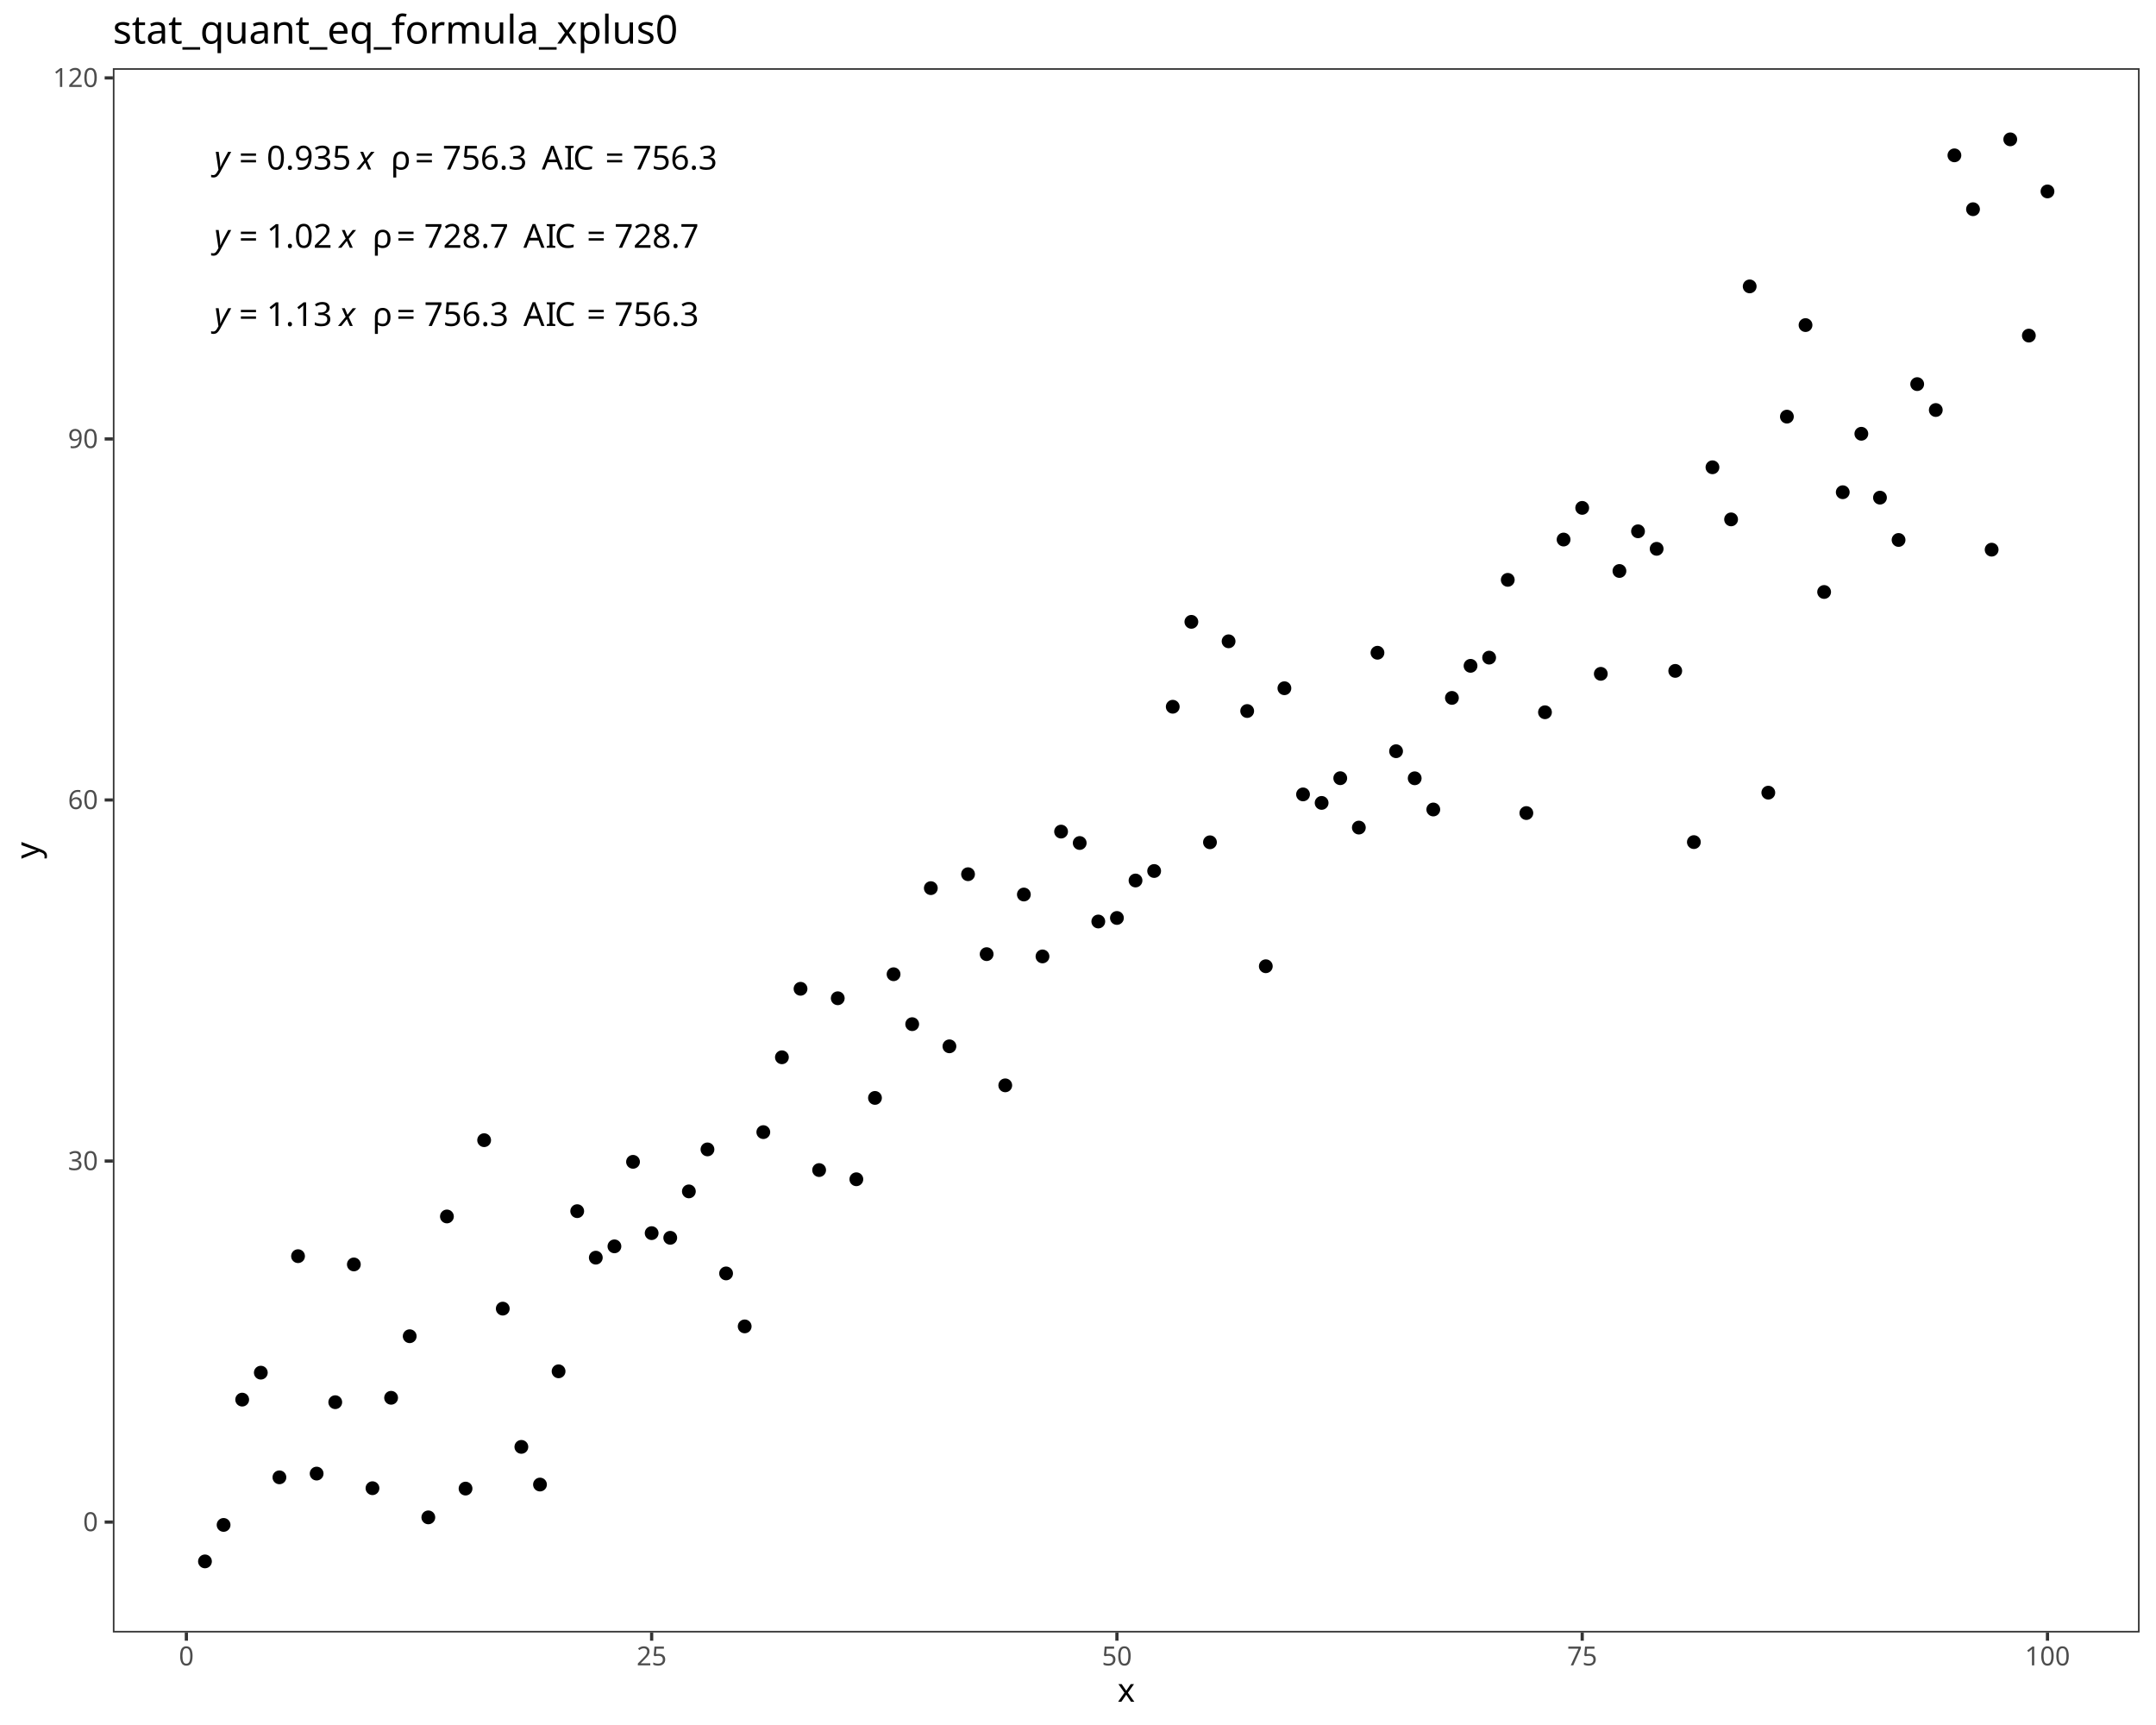
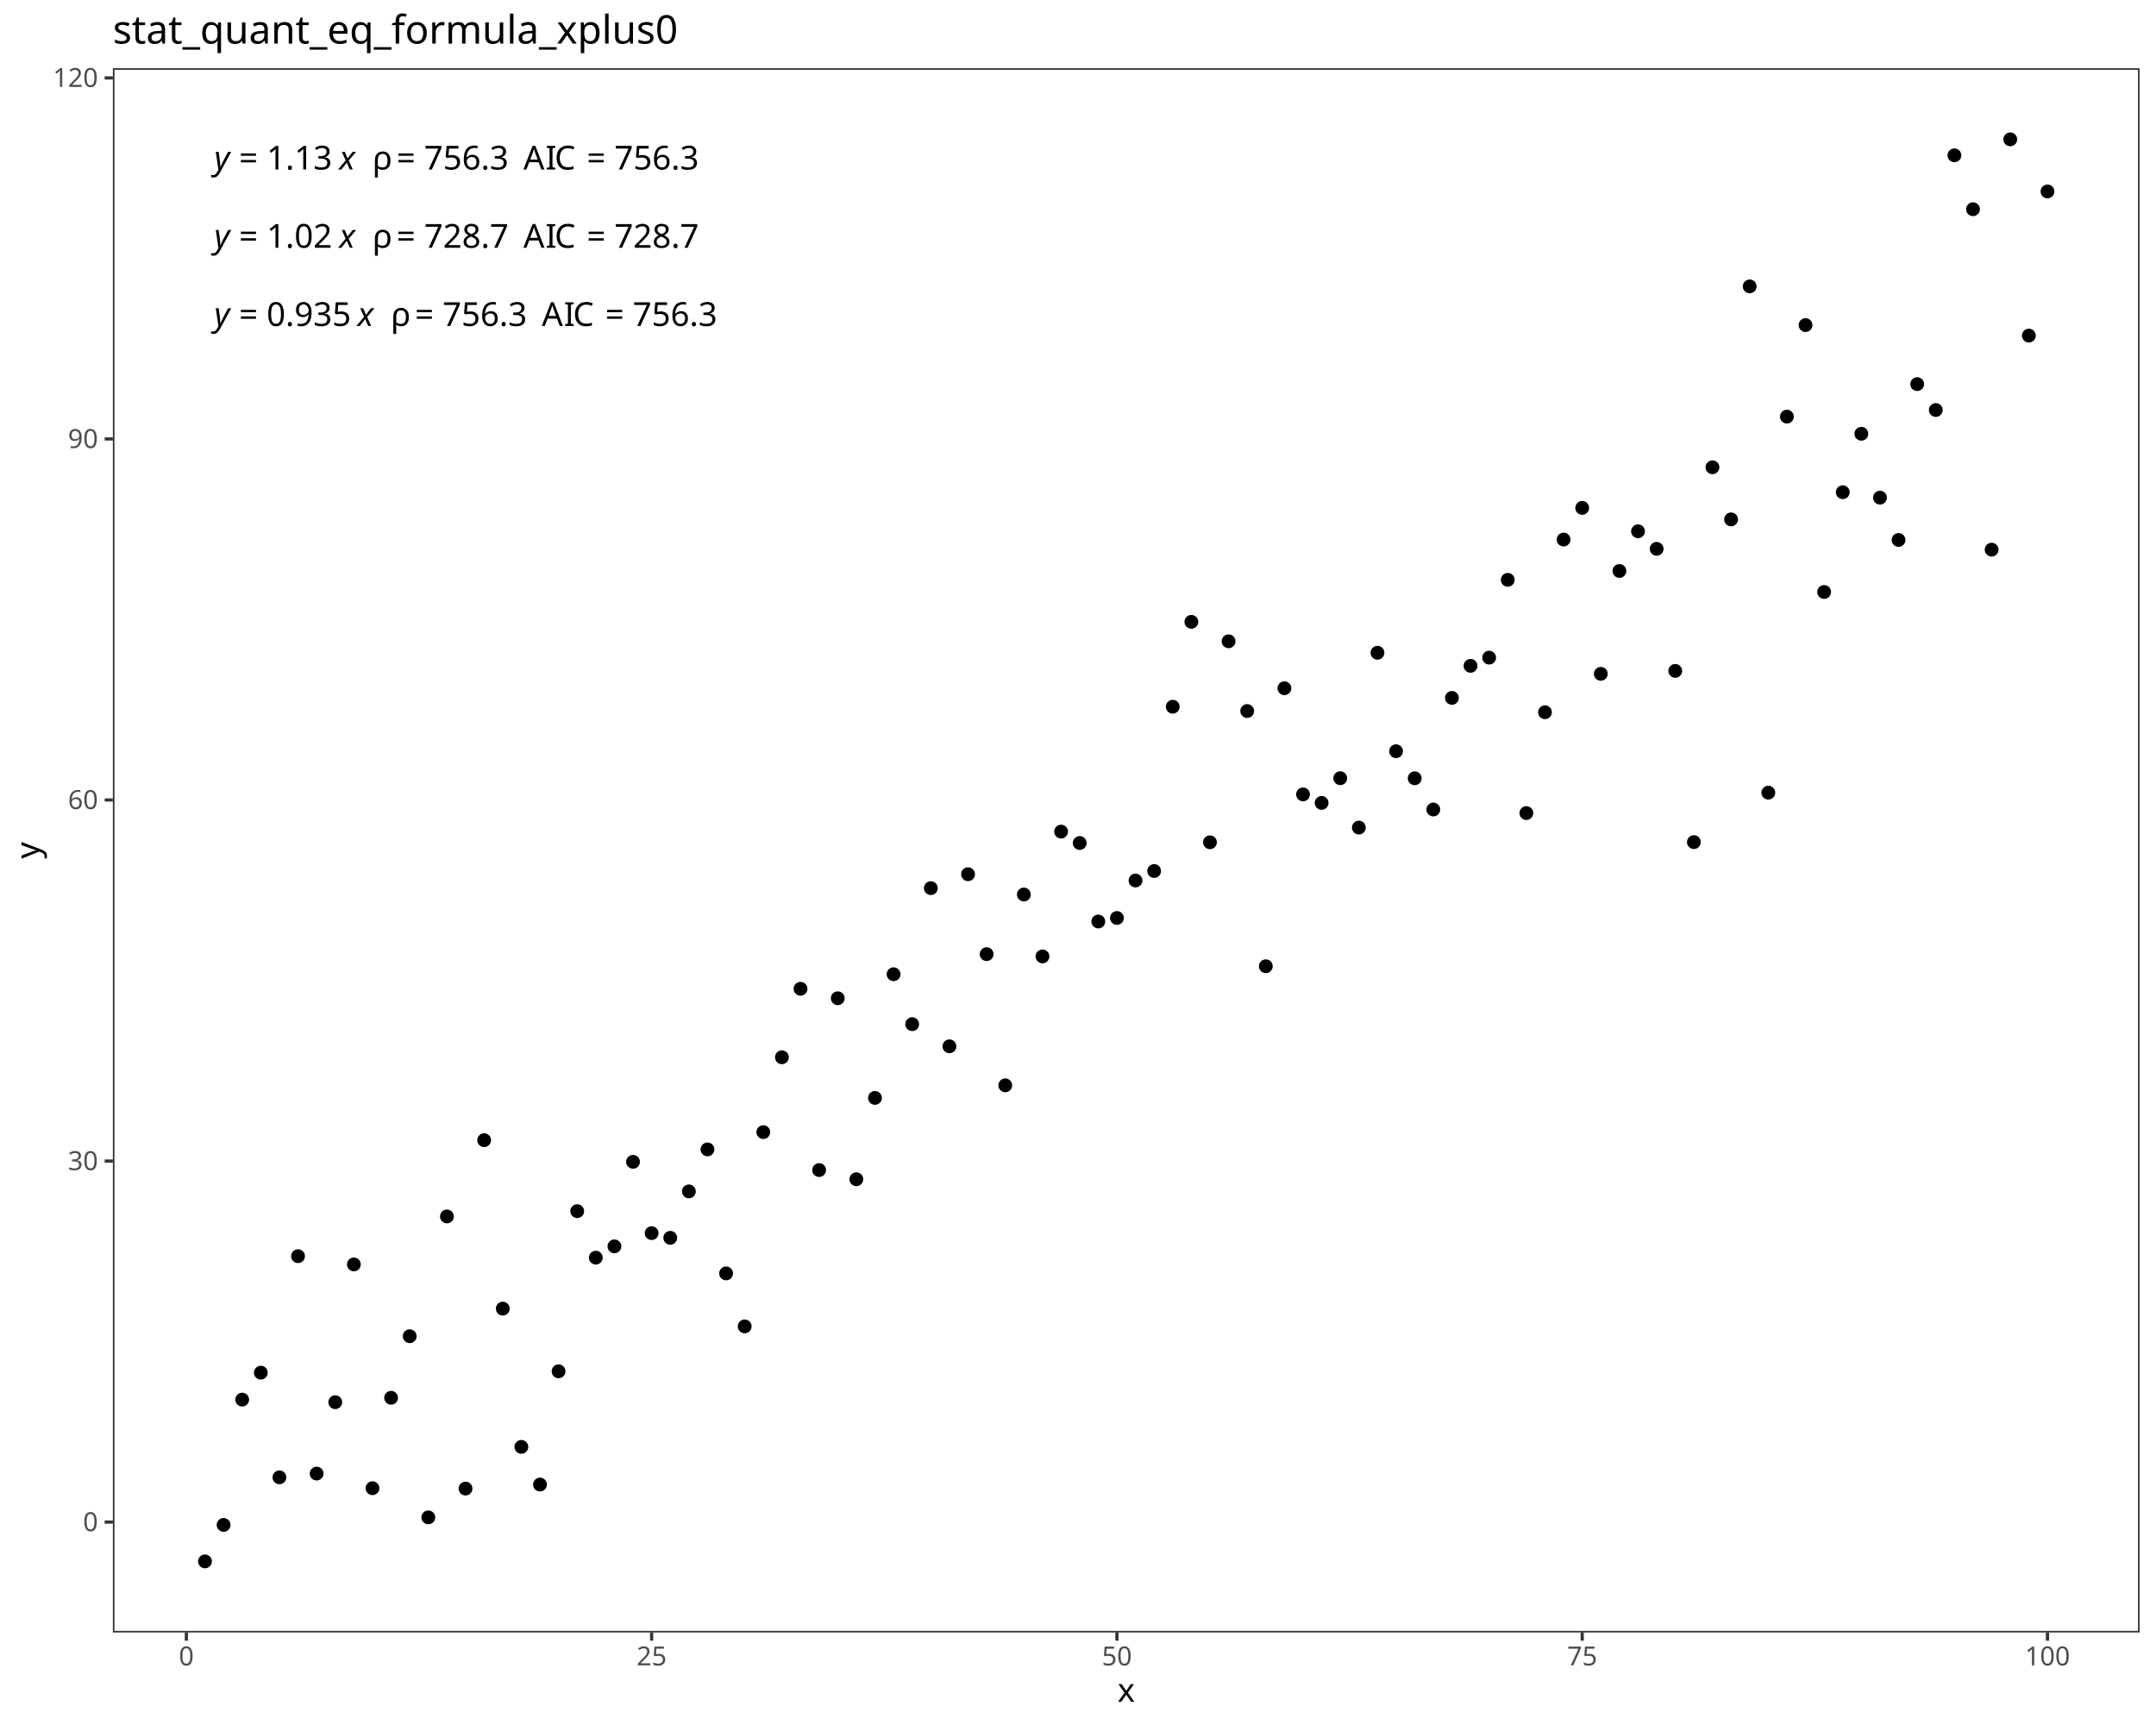
<svg xmlns="http://www.w3.org/2000/svg" class="svglite" data-engine-version="2.0" width="720.00pt" height="576.00pt" viewBox="0 0 720.00 576.00">
  <defs>
    <style type="text/css">
    .svglite line, .svglite polyline, .svglite polygon, .svglite path, .svglite rect, .svglite circle {
      fill: none;
      stroke: #000000;
      stroke-linecap: round;
      stroke-linejoin: round;
      stroke-miterlimit: 10.00;
    }
  </style>
  </defs>
  <rect width="100%" height="100%" style="stroke: none; fill: #FFFFFF;" />
  <defs>
    <clipPath id="cpMC4wMHw3MjAuMDB8MC4wMHw1NzYuMDA=">
      <rect x="0.00" y="0.00" width="720.00" height="576.00" />
    </clipPath>
  </defs>
  <g clip-path="url(#cpMC4wMHw3MjAuMDB8MC4wMHw1NzYuMDA=)">
    <rect x="0.00" y="0.00" width="720.00" height="576.00" style="stroke-width: 1.07; stroke: #FFFFFF; fill: #FFFFFF;" />
  </g>
  <defs>
    <clipPath id="cpMzcuNjl8NzE0LjUyfDIyLjc4fDU0NS4xMQ==">
      <rect x="37.69" y="22.78" width="676.83" height="522.33" />
    </clipPath>
  </defs>
  <g clip-path="url(#cpMzcuNjl8NzE0LjUyfDIyLjc4fDU0NS4xMQ==)">
    <rect x="37.69" y="22.78" width="676.83" height="522.33" style="stroke-width: 1.07; stroke: none; fill: #FFFFFF;" />
    <circle cx="68.45" cy="521.37" r="1.95" style="stroke-width: 0.71; fill: #000000;" />
    <circle cx="74.67" cy="509.19" r="1.95" style="stroke-width: 0.71; fill: #000000;" />
    <circle cx="80.88" cy="467.35" r="1.95" style="stroke-width: 0.71; fill: #000000;" />
    <circle cx="87.10" cy="458.35" r="1.95" style="stroke-width: 0.71; fill: #000000;" />
    <circle cx="93.31" cy="493.30" r="1.95" style="stroke-width: 0.71; fill: #000000;" />
    <circle cx="99.53" cy="419.45" r="1.95" style="stroke-width: 0.71; fill: #000000;" />
    <circle cx="105.74" cy="492.05" r="1.95" style="stroke-width: 0.71; fill: #000000;" />
    <circle cx="111.96" cy="468.21" r="1.95" style="stroke-width: 0.71; fill: #000000;" />
    <circle cx="118.17" cy="422.21" r="1.95" style="stroke-width: 0.71; fill: #000000;" />
    <circle cx="124.39" cy="496.93" r="1.95" style="stroke-width: 0.71; fill: #000000;" />
    <circle cx="130.61" cy="466.74" r="1.95" style="stroke-width: 0.71; fill: #000000;" />
    <circle cx="136.82" cy="446.18" r="1.95" style="stroke-width: 0.71; fill: #000000;" />
    <circle cx="143.04" cy="506.67" r="1.95" style="stroke-width: 0.71; fill: #000000;" />
    <circle cx="149.25" cy="406.19" r="1.95" style="stroke-width: 0.71; fill: #000000;" />
    <circle cx="155.47" cy="497.06" r="1.95" style="stroke-width: 0.71; fill: #000000;" />
    <circle cx="161.68" cy="380.72" r="1.95" style="stroke-width: 0.71; fill: #000000;" />
    <circle cx="167.90" cy="436.97" r="1.95" style="stroke-width: 0.71; fill: #000000;" />
    <circle cx="174.11" cy="483.13" r="1.95" style="stroke-width: 0.71; fill: #000000;" />
    <circle cx="180.33" cy="495.71" r="1.95" style="stroke-width: 0.71; fill: #000000;" />
    <circle cx="186.54" cy="457.90" r="1.95" style="stroke-width: 0.71; fill: #000000;" />
    <circle cx="192.76" cy="404.42" r="1.95" style="stroke-width: 0.71; fill: #000000;" />
    <circle cx="198.97" cy="419.95" r="1.95" style="stroke-width: 0.71; fill: #000000;" />
    <circle cx="205.19" cy="416.17" r="1.95" style="stroke-width: 0.71; fill: #000000;" />
    <circle cx="211.40" cy="387.95" r="1.95" style="stroke-width: 0.71; fill: #000000;" />
    <circle cx="217.62" cy="411.76" r="1.95" style="stroke-width: 0.71; fill: #000000;" />
    <circle cx="223.83" cy="413.32" r="1.95" style="stroke-width: 0.71; fill: #000000;" />
    <circle cx="230.05" cy="397.82" r="1.95" style="stroke-width: 0.71; fill: #000000;" />
    <circle cx="236.26" cy="383.80" r="1.95" style="stroke-width: 0.71; fill: #000000;" />
    <circle cx="242.48" cy="425.21" r="1.95" style="stroke-width: 0.71; fill: #000000;" />
    <circle cx="248.69" cy="442.90" r="1.95" style="stroke-width: 0.71; fill: #000000;" />
    <circle cx="254.91" cy="378.03" r="1.95" style="stroke-width: 0.71; fill: #000000;" />
    <circle cx="261.12" cy="353.04" r="1.95" style="stroke-width: 0.71; fill: #000000;" />
    <circle cx="267.34" cy="330.17" r="1.95" style="stroke-width: 0.71; fill: #000000;" />
    <circle cx="273.55" cy="390.70" r="1.95" style="stroke-width: 0.71; fill: #000000;" />
    <circle cx="279.77" cy="333.33" r="1.95" style="stroke-width: 0.71; fill: #000000;" />
    <circle cx="285.98" cy="393.77" r="1.95" style="stroke-width: 0.71; fill: #000000;" />
    <circle cx="292.20" cy="366.61" r="1.95" style="stroke-width: 0.71; fill: #000000;" />
    <circle cx="298.41" cy="325.31" r="1.95" style="stroke-width: 0.71; fill: #000000;" />
    <circle cx="304.63" cy="341.98" r="1.95" style="stroke-width: 0.71; fill: #000000;" />
    <circle cx="310.85" cy="296.56" r="1.95" style="stroke-width: 0.71; fill: #000000;" />
    <circle cx="317.06" cy="349.38" r="1.95" style="stroke-width: 0.71; fill: #000000;" />
    <circle cx="323.28" cy="291.91" r="1.95" style="stroke-width: 0.71; fill: #000000;" />
    <circle cx="329.49" cy="318.60" r="1.95" style="stroke-width: 0.71; fill: #000000;" />
    <circle cx="335.71" cy="362.41" r="1.95" style="stroke-width: 0.71; fill: #000000;" />
    <circle cx="341.92" cy="298.69" r="1.95" style="stroke-width: 0.71; fill: #000000;" />
    <circle cx="348.14" cy="319.36" r="1.95" style="stroke-width: 0.71; fill: #000000;" />
    <circle cx="354.35" cy="277.68" r="1.95" style="stroke-width: 0.71; fill: #000000;" />
    <circle cx="360.57" cy="281.49" r="1.95" style="stroke-width: 0.71; fill: #000000;" />
    <circle cx="366.78" cy="307.70" r="1.95" style="stroke-width: 0.71; fill: #000000;" />
    <circle cx="373.00" cy="306.52" r="1.95" style="stroke-width: 0.71; fill: #000000;" />
    <circle cx="379.21" cy="294.01" r="1.95" style="stroke-width: 0.71; fill: #000000;" />
    <circle cx="385.43" cy="290.84" r="1.95" style="stroke-width: 0.71; fill: #000000;" />
    <circle cx="391.64" cy="235.99" r="1.95" style="stroke-width: 0.71; fill: #000000;" />
    <circle cx="397.86" cy="207.64" r="1.95" style="stroke-width: 0.71; fill: #000000;" />
    <circle cx="404.07" cy="281.25" r="1.95" style="stroke-width: 0.71; fill: #000000;" />
    <circle cx="410.29" cy="214.14" r="1.95" style="stroke-width: 0.71; fill: #000000;" />
    <circle cx="416.50" cy="237.42" r="1.95" style="stroke-width: 0.71; fill: #000000;" />
    <circle cx="422.72" cy="322.64" r="1.95" style="stroke-width: 0.71; fill: #000000;" />
    <circle cx="428.93" cy="229.81" r="1.95" style="stroke-width: 0.71; fill: #000000;" />
    <circle cx="435.15" cy="265.26" r="1.95" style="stroke-width: 0.71; fill: #000000;" />
    <circle cx="441.36" cy="268.10" r="1.95" style="stroke-width: 0.71; fill: #000000;" />
    <circle cx="447.58" cy="259.85" r="1.95" style="stroke-width: 0.71; fill: #000000;" />
    <circle cx="453.79" cy="276.34" r="1.95" style="stroke-width: 0.71; fill: #000000;" />
    <circle cx="460.01" cy="217.96" r="1.95" style="stroke-width: 0.71; fill: #000000;" />
    <circle cx="466.22" cy="250.84" r="1.95" style="stroke-width: 0.71; fill: #000000;" />
    <circle cx="472.44" cy="259.88" r="1.95" style="stroke-width: 0.71; fill: #000000;" />
    <circle cx="478.65" cy="270.30" r="1.95" style="stroke-width: 0.71; fill: #000000;" />
    <circle cx="484.87" cy="233.04" r="1.95" style="stroke-width: 0.71; fill: #000000;" />
    <circle cx="491.09" cy="222.33" r="1.95" style="stroke-width: 0.71; fill: #000000;" />
    <circle cx="497.30" cy="219.59" r="1.95" style="stroke-width: 0.71; fill: #000000;" />
    <circle cx="503.52" cy="193.62" r="1.95" style="stroke-width: 0.71; fill: #000000;" />
    <circle cx="509.73" cy="271.49" r="1.95" style="stroke-width: 0.71; fill: #000000;" />
    <circle cx="515.95" cy="237.83" r="1.95" style="stroke-width: 0.71; fill: #000000;" />
    <circle cx="522.16" cy="180.16" r="1.95" style="stroke-width: 0.71; fill: #000000;" />
    <circle cx="528.38" cy="169.59" r="1.95" style="stroke-width: 0.71; fill: #000000;" />
    <circle cx="534.59" cy="225.00" r="1.95" style="stroke-width: 0.71; fill: #000000;" />
    <circle cx="540.81" cy="190.66" r="1.95" style="stroke-width: 0.71; fill: #000000;" />
    <circle cx="547.02" cy="177.41" r="1.95" style="stroke-width: 0.71; fill: #000000;" />
    <circle cx="553.24" cy="183.26" r="1.95" style="stroke-width: 0.71; fill: #000000;" />
    <circle cx="559.45" cy="224.02" r="1.95" style="stroke-width: 0.71; fill: #000000;" />
    <circle cx="565.67" cy="281.19" r="1.95" style="stroke-width: 0.71; fill: #000000;" />
    <circle cx="571.88" cy="156.03" r="1.95" style="stroke-width: 0.71; fill: #000000;" />
    <circle cx="578.10" cy="173.43" r="1.95" style="stroke-width: 0.71; fill: #000000;" />
    <circle cx="584.31" cy="95.63" r="1.95" style="stroke-width: 0.71; fill: #000000;" />
    <circle cx="590.53" cy="264.68" r="1.95" style="stroke-width: 0.71; fill: #000000;" />
    <circle cx="596.74" cy="139.12" r="1.95" style="stroke-width: 0.71; fill: #000000;" />
    <circle cx="602.96" cy="108.55" r="1.95" style="stroke-width: 0.71; fill: #000000;" />
    <circle cx="609.17" cy="197.67" r="1.95" style="stroke-width: 0.71; fill: #000000;" />
    <circle cx="615.39" cy="164.36" r="1.95" style="stroke-width: 0.71; fill: #000000;" />
    <circle cx="621.60" cy="144.84" r="1.95" style="stroke-width: 0.71; fill: #000000;" />
    <circle cx="627.82" cy="166.17" r="1.95" style="stroke-width: 0.71; fill: #000000;" />
    <circle cx="634.03" cy="180.30" r="1.95" style="stroke-width: 0.71; fill: #000000;" />
    <circle cx="640.25" cy="128.26" r="1.95" style="stroke-width: 0.71; fill: #000000;" />
    <circle cx="646.46" cy="136.91" r="1.95" style="stroke-width: 0.71; fill: #000000;" />
    <circle cx="652.68" cy="51.87" r="1.95" style="stroke-width: 0.71; fill: #000000;" />
    <circle cx="658.89" cy="69.86" r="1.95" style="stroke-width: 0.71; fill: #000000;" />
    <circle cx="665.11" cy="183.54" r="1.95" style="stroke-width: 0.71; fill: #000000;" />
    <circle cx="671.33" cy="46.53" r="1.95" style="stroke-width: 0.71; fill: #000000;" />
    <circle cx="677.54" cy="112.06" r="1.95" style="stroke-width: 0.71; fill: #000000;" />
    <circle cx="683.76" cy="63.92" r="1.95" style="stroke-width: 0.71; fill: #000000;" />
-     <text x="71.53" y="56.61" style="font-size: 11.04px; font-style: italic; font-family: sans;" textLength="5.52px" lengthAdjust="spacingAndGlyphs">y</text>
-     <text x="77.05" y="56.61" style="font-size: 11.04px; font-family: sans;" textLength="2.76px" lengthAdjust="spacingAndGlyphs"> </text>
-     <text x="79.82" y="56.61" style="font-size: 11.04px; font-family: sans;" textLength="6.45px" lengthAdjust="spacingAndGlyphs">=</text>
-     <text x="86.27" y="56.61" style="font-size: 11.04px; font-family: sans;" textLength="2.76px" lengthAdjust="spacingAndGlyphs"> </text>
-     <text x="89.03" y="56.61" style="font-size: 11.04px; font-family: sans;" textLength="27.63px" lengthAdjust="spacingAndGlyphs">0.935</text>
-     <text x="116.66" y="56.61" style="font-size: 11.04px; font-family: sans;" textLength="2.76px" lengthAdjust="spacingAndGlyphs"> </text>
-     <text x="119.42" y="56.61" style="font-size: 11.04px; font-style: italic; font-family: sans;" textLength="5.52px" lengthAdjust="spacingAndGlyphs">x</text>
-     <text x="124.94" y="56.61" style="font-size: 11.04px; font-family: sans;" textLength="2.76px" lengthAdjust="spacingAndGlyphs"> </text>
-     <text x="127.71" y="56.61" style="font-size: 11.04px; font-family: sans;" textLength="2.76px" lengthAdjust="spacingAndGlyphs"> </text>
-     <text x="130.47" y="56.61" style="font-size: 11.04px; font-family: sans;" textLength="5.33px" lengthAdjust="spacingAndGlyphs">ρ</text>
-     <text x="135.80" y="56.61" style="font-size: 11.04px; font-family: sans;" textLength="2.76px" lengthAdjust="spacingAndGlyphs"> </text>
-     <text x="138.56" y="56.61" style="font-size: 11.04px; font-family: sans;" textLength="6.45px" lengthAdjust="spacingAndGlyphs">=</text>
-     <text x="145.01" y="56.61" style="font-size: 11.04px; font-family: sans;" textLength="2.76px" lengthAdjust="spacingAndGlyphs"> </text>
-     <text x="147.78" y="56.61" style="font-size: 11.04px; font-family: sans;" textLength="27.63px" lengthAdjust="spacingAndGlyphs">756.3</text>
-     <text x="175.40" y="56.61" style="font-size: 11.04px; font-family: sans;" textLength="2.76px" lengthAdjust="spacingAndGlyphs"> </text>
-     <text x="178.17" y="56.61" style="font-size: 11.04px; font-family: sans;" textLength="2.76px" lengthAdjust="spacingAndGlyphs"> </text>
-     <text x="180.93" y="56.61" style="font-size: 11.04px; font-family: sans;" textLength="7.37px" lengthAdjust="spacingAndGlyphs">A</text>
-     <text x="188.29" y="56.61" style="font-size: 11.04px; font-family: sans;" textLength="3.07px" lengthAdjust="spacingAndGlyphs">I</text>
-     <text x="191.36" y="56.61" style="font-size: 11.04px; font-family: sans;" textLength="7.98px" lengthAdjust="spacingAndGlyphs">C</text>
-     <text x="199.34" y="56.61" style="font-size: 11.04px; font-family: sans;" textLength="2.76px" lengthAdjust="spacingAndGlyphs"> </text>
-     <text x="202.10" y="56.61" style="font-size: 11.04px; font-family: sans;" textLength="6.45px" lengthAdjust="spacingAndGlyphs">=</text>
-     <text x="208.55" y="56.61" style="font-size: 11.04px; font-family: sans;" textLength="2.76px" lengthAdjust="spacingAndGlyphs"> </text>
-     <text x="211.31" y="56.61" style="font-size: 11.04px; font-family: sans;" textLength="27.63px" lengthAdjust="spacingAndGlyphs">756.3</text>
+     <text x="71.53" y="108.84" style="font-size: 11.04px; font-style: italic; font-family: sans;" textLength="5.52px" lengthAdjust="spacingAndGlyphs">y</text>
+     <text x="77.05" y="108.84" style="font-size: 11.04px; font-family: sans;" textLength="2.76px" lengthAdjust="spacingAndGlyphs"> </text>
+     <text x="79.82" y="108.84" style="font-size: 11.04px; font-family: sans;" textLength="6.45px" lengthAdjust="spacingAndGlyphs">=</text>
+     <text x="86.27" y="108.84" style="font-size: 11.04px; font-family: sans;" textLength="2.76px" lengthAdjust="spacingAndGlyphs"> </text>
+     <text x="89.03" y="108.84" style="font-size: 11.04px; font-family: sans;" textLength="27.63px" lengthAdjust="spacingAndGlyphs">0.935</text>
+     <text x="116.66" y="108.84" style="font-size: 11.04px; font-family: sans;" textLength="2.76px" lengthAdjust="spacingAndGlyphs"> </text>
+     <text x="119.42" y="108.84" style="font-size: 11.04px; font-style: italic; font-family: sans;" textLength="5.52px" lengthAdjust="spacingAndGlyphs">x</text>
+     <text x="124.94" y="108.84" style="font-size: 11.04px; font-family: sans;" textLength="2.76px" lengthAdjust="spacingAndGlyphs"> </text>
+     <text x="127.71" y="108.84" style="font-size: 11.04px; font-family: sans;" textLength="2.76px" lengthAdjust="spacingAndGlyphs"> </text>
+     <text x="130.47" y="108.84" style="font-size: 11.04px; font-family: sans;" textLength="5.33px" lengthAdjust="spacingAndGlyphs">ρ</text>
+     <text x="135.80" y="108.84" style="font-size: 11.04px; font-family: sans;" textLength="2.76px" lengthAdjust="spacingAndGlyphs"> </text>
+     <text x="138.56" y="108.84" style="font-size: 11.04px; font-family: sans;" textLength="6.45px" lengthAdjust="spacingAndGlyphs">=</text>
+     <text x="145.01" y="108.84" style="font-size: 11.04px; font-family: sans;" textLength="2.76px" lengthAdjust="spacingAndGlyphs"> </text>
+     <text x="147.78" y="108.84" style="font-size: 11.04px; font-family: sans;" textLength="27.63px" lengthAdjust="spacingAndGlyphs">756.3</text>
+     <text x="175.40" y="108.84" style="font-size: 11.04px; font-family: sans;" textLength="2.76px" lengthAdjust="spacingAndGlyphs"> </text>
+     <text x="178.17" y="108.84" style="font-size: 11.04px; font-family: sans;" textLength="2.76px" lengthAdjust="spacingAndGlyphs"> </text>
+     <text x="180.93" y="108.84" style="font-size: 11.04px; font-family: sans;" textLength="7.37px" lengthAdjust="spacingAndGlyphs">A</text>
+     <text x="188.29" y="108.84" style="font-size: 11.04px; font-family: sans;" textLength="3.07px" lengthAdjust="spacingAndGlyphs">I</text>
+     <text x="191.36" y="108.84" style="font-size: 11.04px; font-family: sans;" textLength="7.98px" lengthAdjust="spacingAndGlyphs">C</text>
+     <text x="199.34" y="108.84" style="font-size: 11.04px; font-family: sans;" textLength="2.76px" lengthAdjust="spacingAndGlyphs"> </text>
+     <text x="202.10" y="108.84" style="font-size: 11.04px; font-family: sans;" textLength="6.45px" lengthAdjust="spacingAndGlyphs">=</text>
+     <text x="208.55" y="108.84" style="font-size: 11.04px; font-family: sans;" textLength="2.76px" lengthAdjust="spacingAndGlyphs"> </text>
+     <text x="211.31" y="108.84" style="font-size: 11.04px; font-family: sans;" textLength="27.63px" lengthAdjust="spacingAndGlyphs">756.3</text>
    <text x="71.53" y="82.73" style="font-size: 11.04px; font-style: italic; font-family: sans;" textLength="5.52px" lengthAdjust="spacingAndGlyphs">y</text>
    <text x="77.05" y="82.73" style="font-size: 11.04px; font-family: sans;" textLength="2.76px" lengthAdjust="spacingAndGlyphs"> </text>
    <text x="79.82" y="82.73" style="font-size: 11.04px; font-family: sans;" textLength="6.45px" lengthAdjust="spacingAndGlyphs">=</text>
    <text x="86.27" y="82.73" style="font-size: 11.04px; font-family: sans;" textLength="2.76px" lengthAdjust="spacingAndGlyphs"> </text>
    <text x="89.03" y="82.73" style="font-size: 11.04px; font-family: sans;" textLength="21.49px" lengthAdjust="spacingAndGlyphs">1.02</text>
    <text x="110.52" y="82.73" style="font-size: 11.04px; font-family: sans;" textLength="2.76px" lengthAdjust="spacingAndGlyphs"> </text>
    <text x="113.28" y="82.73" style="font-size: 11.04px; font-style: italic; font-family: sans;" textLength="5.52px" lengthAdjust="spacingAndGlyphs">x</text>
    <text x="118.80" y="82.73" style="font-size: 11.04px; font-family: sans;" textLength="2.76px" lengthAdjust="spacingAndGlyphs"> </text>
    <text x="121.57" y="82.73" style="font-size: 11.04px; font-family: sans;" textLength="2.76px" lengthAdjust="spacingAndGlyphs"> </text>
    <text x="124.33" y="82.73" style="font-size: 11.04px; font-family: sans;" textLength="5.33px" lengthAdjust="spacingAndGlyphs">ρ</text>
    <text x="129.66" y="82.73" style="font-size: 11.04px; font-family: sans;" textLength="2.76px" lengthAdjust="spacingAndGlyphs"> </text>
    <text x="132.42" y="82.73" style="font-size: 11.04px; font-family: sans;" textLength="6.45px" lengthAdjust="spacingAndGlyphs">=</text>
    <text x="138.87" y="82.73" style="font-size: 11.04px; font-family: sans;" textLength="2.76px" lengthAdjust="spacingAndGlyphs"> </text>
    <text x="141.64" y="82.73" style="font-size: 11.04px; font-family: sans;" textLength="27.63px" lengthAdjust="spacingAndGlyphs">728.7</text>
    <text x="169.26" y="82.73" style="font-size: 11.04px; font-family: sans;" textLength="2.76px" lengthAdjust="spacingAndGlyphs"> </text>
    <text x="172.03" y="82.73" style="font-size: 11.04px; font-family: sans;" textLength="2.76px" lengthAdjust="spacingAndGlyphs"> </text>
    <text x="174.79" y="82.73" style="font-size: 11.04px; font-family: sans;" textLength="7.37px" lengthAdjust="spacingAndGlyphs">A</text>
    <text x="182.15" y="82.73" style="font-size: 11.04px; font-family: sans;" textLength="3.07px" lengthAdjust="spacingAndGlyphs">I</text>
    <text x="185.22" y="82.73" style="font-size: 11.04px; font-family: sans;" textLength="7.98px" lengthAdjust="spacingAndGlyphs">C</text>
    <text x="193.20" y="82.73" style="font-size: 11.04px; font-family: sans;" textLength="2.76px" lengthAdjust="spacingAndGlyphs"> </text>
    <text x="195.96" y="82.73" style="font-size: 11.04px; font-family: sans;" textLength="6.45px" lengthAdjust="spacingAndGlyphs">=</text>
    <text x="202.41" y="82.73" style="font-size: 11.04px; font-family: sans;" textLength="2.76px" lengthAdjust="spacingAndGlyphs"> </text>
    <text x="205.17" y="82.73" style="font-size: 11.04px; font-family: sans;" textLength="27.63px" lengthAdjust="spacingAndGlyphs">728.7</text>
-     <text x="71.53" y="108.84" style="font-size: 11.04px; font-style: italic; font-family: sans;" textLength="5.52px" lengthAdjust="spacingAndGlyphs">y</text>
-     <text x="77.05" y="108.84" style="font-size: 11.04px; font-family: sans;" textLength="2.76px" lengthAdjust="spacingAndGlyphs"> </text>
-     <text x="79.82" y="108.84" style="font-size: 11.04px; font-family: sans;" textLength="6.45px" lengthAdjust="spacingAndGlyphs">=</text>
-     <text x="86.27" y="108.84" style="font-size: 11.04px; font-family: sans;" textLength="2.76px" lengthAdjust="spacingAndGlyphs"> </text>
-     <text x="89.03" y="108.84" style="font-size: 11.04px; font-family: sans;" textLength="21.49px" lengthAdjust="spacingAndGlyphs">1.13</text>
-     <text x="110.52" y="108.84" style="font-size: 11.04px; font-family: sans;" textLength="2.76px" lengthAdjust="spacingAndGlyphs"> </text>
-     <text x="113.28" y="108.84" style="font-size: 11.04px; font-style: italic; font-family: sans;" textLength="5.52px" lengthAdjust="spacingAndGlyphs">x</text>
-     <text x="118.80" y="108.84" style="font-size: 11.04px; font-family: sans;" textLength="2.76px" lengthAdjust="spacingAndGlyphs"> </text>
-     <text x="121.57" y="108.84" style="font-size: 11.04px; font-family: sans;" textLength="2.76px" lengthAdjust="spacingAndGlyphs"> </text>
-     <text x="124.33" y="108.84" style="font-size: 11.04px; font-family: sans;" textLength="5.33px" lengthAdjust="spacingAndGlyphs">ρ</text>
-     <text x="129.66" y="108.84" style="font-size: 11.04px; font-family: sans;" textLength="2.76px" lengthAdjust="spacingAndGlyphs"> </text>
-     <text x="132.42" y="108.84" style="font-size: 11.04px; font-family: sans;" textLength="6.45px" lengthAdjust="spacingAndGlyphs">=</text>
-     <text x="138.87" y="108.84" style="font-size: 11.04px; font-family: sans;" textLength="2.76px" lengthAdjust="spacingAndGlyphs"> </text>
-     <text x="141.64" y="108.84" style="font-size: 11.04px; font-family: sans;" textLength="27.63px" lengthAdjust="spacingAndGlyphs">756.3</text>
-     <text x="169.26" y="108.84" style="font-size: 11.04px; font-family: sans;" textLength="2.76px" lengthAdjust="spacingAndGlyphs"> </text>
-     <text x="172.03" y="108.84" style="font-size: 11.04px; font-family: sans;" textLength="2.76px" lengthAdjust="spacingAndGlyphs"> </text>
-     <text x="174.79" y="108.84" style="font-size: 11.04px; font-family: sans;" textLength="7.37px" lengthAdjust="spacingAndGlyphs">A</text>
-     <text x="182.15" y="108.84" style="font-size: 11.04px; font-family: sans;" textLength="3.07px" lengthAdjust="spacingAndGlyphs">I</text>
-     <text x="185.22" y="108.84" style="font-size: 11.04px; font-family: sans;" textLength="7.98px" lengthAdjust="spacingAndGlyphs">C</text>
-     <text x="193.20" y="108.84" style="font-size: 11.04px; font-family: sans;" textLength="2.76px" lengthAdjust="spacingAndGlyphs"> </text>
-     <text x="195.96" y="108.84" style="font-size: 11.04px; font-family: sans;" textLength="6.45px" lengthAdjust="spacingAndGlyphs">=</text>
-     <text x="202.41" y="108.84" style="font-size: 11.04px; font-family: sans;" textLength="2.76px" lengthAdjust="spacingAndGlyphs"> </text>
-     <text x="205.17" y="108.84" style="font-size: 11.04px; font-family: sans;" textLength="27.63px" lengthAdjust="spacingAndGlyphs">756.3</text>
+     <text x="71.53" y="56.61" style="font-size: 11.04px; font-style: italic; font-family: sans;" textLength="5.52px" lengthAdjust="spacingAndGlyphs">y</text>
+     <text x="77.05" y="56.61" style="font-size: 11.04px; font-family: sans;" textLength="2.76px" lengthAdjust="spacingAndGlyphs"> </text>
+     <text x="79.82" y="56.61" style="font-size: 11.04px; font-family: sans;" textLength="6.45px" lengthAdjust="spacingAndGlyphs">=</text>
+     <text x="86.27" y="56.61" style="font-size: 11.04px; font-family: sans;" textLength="2.76px" lengthAdjust="spacingAndGlyphs"> </text>
+     <text x="89.03" y="56.61" style="font-size: 11.04px; font-family: sans;" textLength="21.49px" lengthAdjust="spacingAndGlyphs">1.13</text>
+     <text x="110.52" y="56.61" style="font-size: 11.04px; font-family: sans;" textLength="2.76px" lengthAdjust="spacingAndGlyphs"> </text>
+     <text x="113.28" y="56.61" style="font-size: 11.04px; font-style: italic; font-family: sans;" textLength="5.52px" lengthAdjust="spacingAndGlyphs">x</text>
+     <text x="118.80" y="56.61" style="font-size: 11.04px; font-family: sans;" textLength="2.76px" lengthAdjust="spacingAndGlyphs"> </text>
+     <text x="121.57" y="56.61" style="font-size: 11.04px; font-family: sans;" textLength="2.76px" lengthAdjust="spacingAndGlyphs"> </text>
+     <text x="124.33" y="56.61" style="font-size: 11.04px; font-family: sans;" textLength="5.33px" lengthAdjust="spacingAndGlyphs">ρ</text>
+     <text x="129.66" y="56.61" style="font-size: 11.04px; font-family: sans;" textLength="2.76px" lengthAdjust="spacingAndGlyphs"> </text>
+     <text x="132.42" y="56.61" style="font-size: 11.04px; font-family: sans;" textLength="6.45px" lengthAdjust="spacingAndGlyphs">=</text>
+     <text x="138.87" y="56.61" style="font-size: 11.04px; font-family: sans;" textLength="2.76px" lengthAdjust="spacingAndGlyphs"> </text>
+     <text x="141.64" y="56.61" style="font-size: 11.04px; font-family: sans;" textLength="27.63px" lengthAdjust="spacingAndGlyphs">756.3</text>
+     <text x="169.26" y="56.61" style="font-size: 11.04px; font-family: sans;" textLength="2.76px" lengthAdjust="spacingAndGlyphs"> </text>
+     <text x="172.03" y="56.61" style="font-size: 11.04px; font-family: sans;" textLength="2.76px" lengthAdjust="spacingAndGlyphs"> </text>
+     <text x="174.79" y="56.61" style="font-size: 11.04px; font-family: sans;" textLength="7.37px" lengthAdjust="spacingAndGlyphs">A</text>
+     <text x="182.15" y="56.61" style="font-size: 11.04px; font-family: sans;" textLength="3.07px" lengthAdjust="spacingAndGlyphs">I</text>
+     <text x="185.22" y="56.61" style="font-size: 11.04px; font-family: sans;" textLength="7.98px" lengthAdjust="spacingAndGlyphs">C</text>
+     <text x="193.20" y="56.61" style="font-size: 11.04px; font-family: sans;" textLength="2.76px" lengthAdjust="spacingAndGlyphs"> </text>
+     <text x="195.96" y="56.61" style="font-size: 11.04px; font-family: sans;" textLength="6.45px" lengthAdjust="spacingAndGlyphs">=</text>
+     <text x="202.41" y="56.61" style="font-size: 11.04px; font-family: sans;" textLength="2.76px" lengthAdjust="spacingAndGlyphs"> </text>
+     <text x="205.17" y="56.61" style="font-size: 11.04px; font-family: sans;" textLength="27.63px" lengthAdjust="spacingAndGlyphs">756.3</text>
    <rect x="37.69" y="22.78" width="676.83" height="522.33" style="stroke-width: 1.07; stroke: #333333;" />
  </g>
  <g clip-path="url(#cpMC4wMHw3MjAuMDB8MC4wMHw1NzYuMDA=)">
    <text x="32.76" y="511.27" text-anchor="end" style="font-size: 8.80px; fill: #4D4D4D; font-family: sans;" textLength="4.89px" lengthAdjust="spacingAndGlyphs">0</text>
    <text x="32.76" y="390.71" text-anchor="end" style="font-size: 8.80px; fill: #4D4D4D; font-family: sans;" textLength="9.79px" lengthAdjust="spacingAndGlyphs">30</text>
    <text x="32.76" y="270.15" text-anchor="end" style="font-size: 8.80px; fill: #4D4D4D; font-family: sans;" textLength="9.79px" lengthAdjust="spacingAndGlyphs">60</text>
    <text x="32.76" y="149.59" text-anchor="end" style="font-size: 8.80px; fill: #4D4D4D; font-family: sans;" textLength="9.79px" lengthAdjust="spacingAndGlyphs">90</text>
    <text x="32.76" y="29.04" text-anchor="end" style="font-size: 8.80px; fill: #4D4D4D; font-family: sans;" textLength="14.68px" lengthAdjust="spacingAndGlyphs">120</text>
    <polyline points="34.95,508.24 37.69,508.24 " style="stroke-width: 1.07; stroke: #333333; stroke-linecap: butt;" />
    <polyline points="34.95,387.68 37.69,387.68 " style="stroke-width: 1.07; stroke: #333333; stroke-linecap: butt;" />
    <polyline points="34.95,267.12 37.69,267.12 " style="stroke-width: 1.07; stroke: #333333; stroke-linecap: butt;" />
    <polyline points="34.95,146.57 37.69,146.57 " style="stroke-width: 1.07; stroke: #333333; stroke-linecap: butt;" />
    <polyline points="34.95,26.01 37.69,26.01 " style="stroke-width: 1.07; stroke: #333333; stroke-linecap: butt;" />
    <polyline points="62.24,547.85 62.24,545.11 " style="stroke-width: 1.07; stroke: #333333; stroke-linecap: butt;" />
    <polyline points="217.62,547.85 217.62,545.11 " style="stroke-width: 1.07; stroke: #333333; stroke-linecap: butt;" />
    <polyline points="373.00,547.85 373.00,545.11 " style="stroke-width: 1.07; stroke: #333333; stroke-linecap: butt;" />
    <polyline points="528.38,547.85 528.38,545.11 " style="stroke-width: 1.07; stroke: #333333; stroke-linecap: butt;" />
    <polyline points="683.76,547.85 683.76,545.11 " style="stroke-width: 1.07; stroke: #333333; stroke-linecap: butt;" />
    <text x="62.24" y="556.10" text-anchor="middle" style="font-size: 8.80px; fill: #4D4D4D; font-family: sans;" textLength="4.89px" lengthAdjust="spacingAndGlyphs">0</text>
    <text x="217.62" y="556.10" text-anchor="middle" style="font-size: 8.80px; fill: #4D4D4D; font-family: sans;" textLength="9.79px" lengthAdjust="spacingAndGlyphs">25</text>
    <text x="373.00" y="556.10" text-anchor="middle" style="font-size: 8.80px; fill: #4D4D4D; font-family: sans;" textLength="9.79px" lengthAdjust="spacingAndGlyphs">50</text>
    <text x="528.38" y="556.10" text-anchor="middle" style="font-size: 8.80px; fill: #4D4D4D; font-family: sans;" textLength="9.79px" lengthAdjust="spacingAndGlyphs">75</text>
    <text x="683.76" y="556.10" text-anchor="middle" style="font-size: 8.80px; fill: #4D4D4D; font-family: sans;" textLength="14.68px" lengthAdjust="spacingAndGlyphs">100</text>
    <text x="376.10" y="568.24" text-anchor="middle" style="font-size: 11.00px; font-family: sans;" textLength="5.50px" lengthAdjust="spacingAndGlyphs">x</text>
    <text transform="translate(13.05,283.95) rotate(-90)" text-anchor="middle" style="font-size: 11.00px; font-family: sans;" textLength="5.50px" lengthAdjust="spacingAndGlyphs">y</text>
    <text x="37.69" y="14.56" style="font-size: 13.20px; font-family: sans;" textLength="180.55px" lengthAdjust="spacingAndGlyphs">stat_quant_eq_formula_xplus0</text>
  </g>
</svg>
